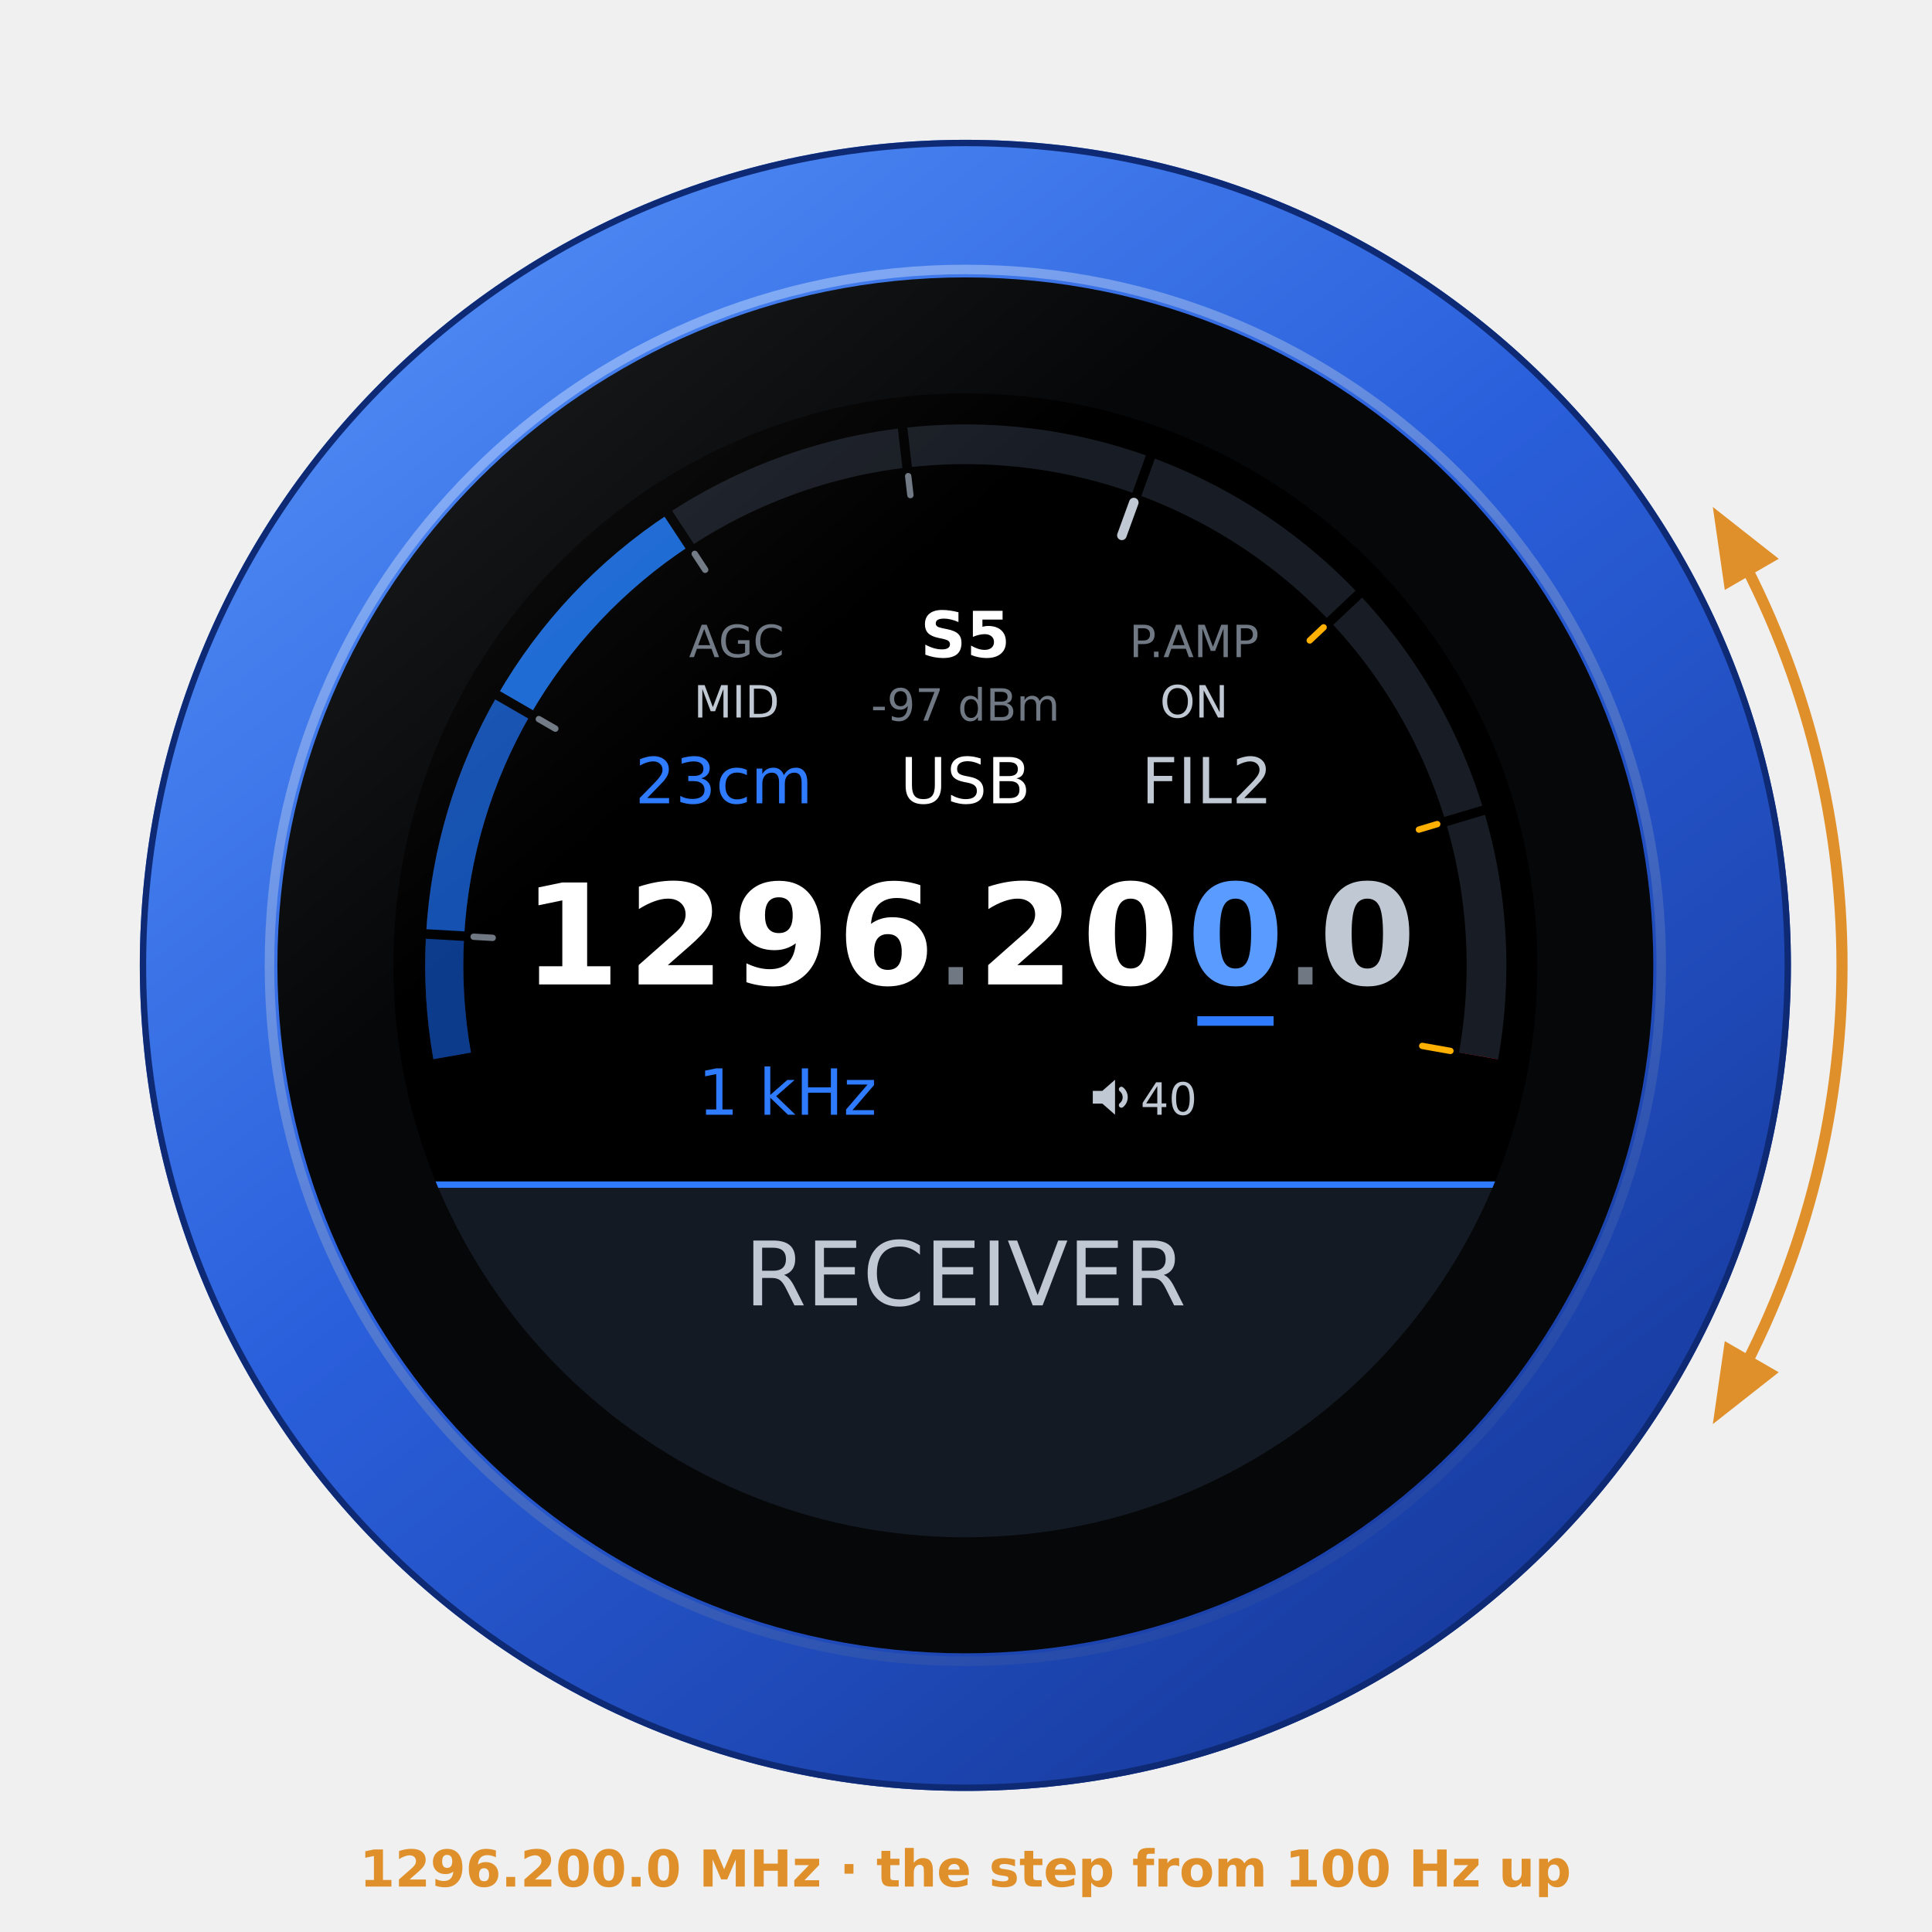
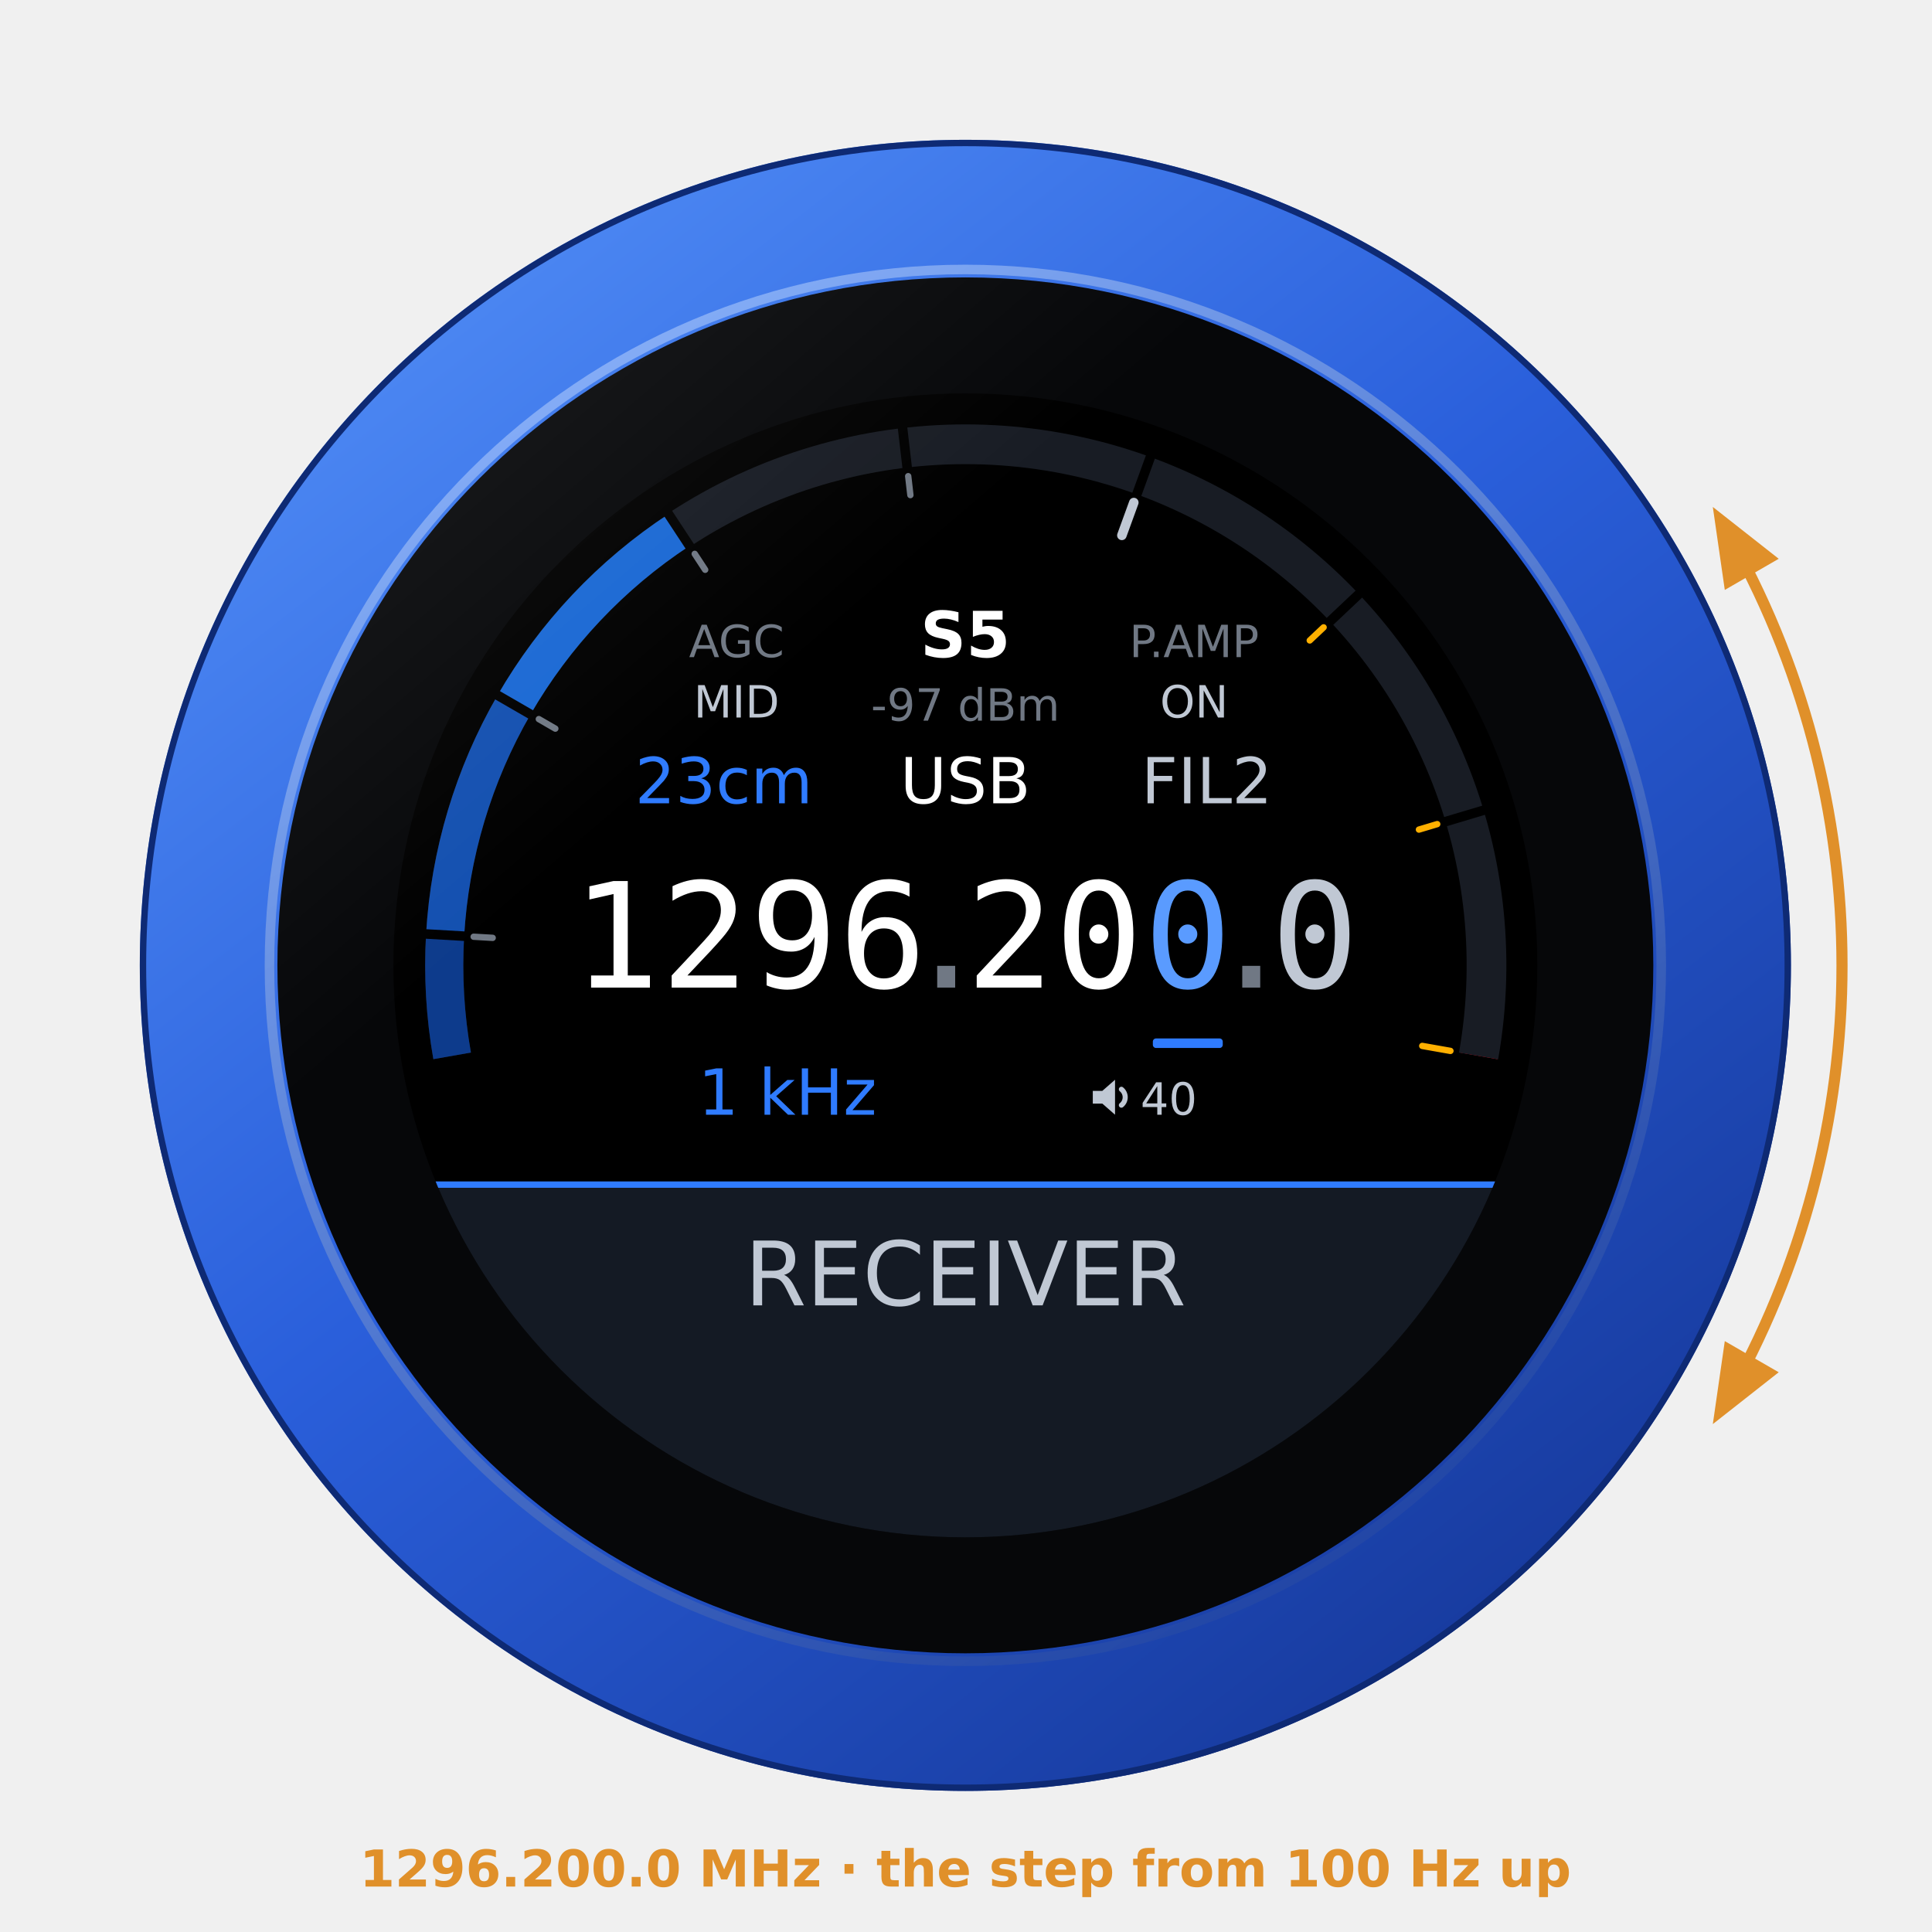
<svg xmlns="http://www.w3.org/2000/svg" viewBox="0 0 608 608" width="608" height="608" role="img" aria-label="From 1 GHz: four MHz digits">
  <defs>
    <clipPath id="icom-20-glass">
      <circle cx="180" cy="180" r="180" />
    </clipPath>
    <linearGradient id="icom-20-alu" x1="0.15" y1="0.05" x2="0.85" y2="0.95">
      <stop offset="0" stop-color="#4F8BF5" />
      <stop offset="0.45" stop-color="#2A5FDB" />
      <stop offset="1" stop-color="#16389A" />
    </linearGradient>
    <linearGradient id="icom-20-chamfer" x1="0.2" y1="0" x2="0.8" y2="1">
      <stop offset="0" stop-color="#9CC0FF" />
      <stop offset="1" stop-color="#1B3F9E" />
    </linearGradient>
    <linearGradient id="icom-20-gloss" x1="0" y1="0" x2="0.6" y2="0.7">
      <stop offset="0" stop-color="#FFFFFF" stop-opacity="0.10" />
      <stop offset="0.5" stop-color="#FFFFFF" stop-opacity="0" />
    </linearGradient>
    <linearGradient id="icom-20-upd" x1="0" y1="0" x2="0" y2="1">
      <stop offset="0" stop-color="#262015" />
      <stop offset="1" stop-color="#0C0E13" />
    </linearGradient>
    <marker id="icom-20-arrow" viewBox="0 0 10 10" refX="7" refY="5" markerWidth="7" markerHeight="7" orient="auto-start-reverse">
      <path d="M0,1 L10,5 L0,9 z" fill="#E0902A" />
    </marker>
  </defs>
  <circle cx="303.8" cy="303.8" r="259.8" fill="url(#icom-20-alu)" />
  <circle cx="303.8" cy="303.8" r="258.8" fill="none" stroke="#0E2A74" stroke-width="2" />
  <circle cx="303.8" cy="303.8" r="219.0" fill="none" stroke="url(#icom-20-chamfer)" stroke-width="3" opacity="0.8" />
  <circle cx="303.8" cy="303.8" r="216.5" fill="#060709" />
  <g transform="translate(123.8,123.8)">
    <g clip-path="url(#icom-20-glass)">
      <rect x="0" y="0" width="360" height="360" fill="#000000" />
      <path d="M18.49,208.48 A164.00,164.00 0 1 1 341.51,208.48" fill="none" stroke="#181C24" stroke-width="12" />
      <path d="M18.49,208.48 A164.00,164.00 0 0 1 16.28,170.46" fill="none" stroke="#0D3B8C" stroke-width="12" />
      <path d="M16.28,170.46 A164.00,164.00 0 0 1 37.97,98.00" fill="none" stroke="#1350B0" stroke-width="12" />
      <path d="M37.97,98.00 A164.00,164.00 0 0 1 89.88,42.98" fill="none" stroke="#1A68D4" stroke-width="12" />
      <path d="M89.88,42.98 A164.00,164.00 0 0 1 160.96,17.11" fill="none" stroke="#2A86F2" stroke-width="12" />
      <path d="M160.96,17.11 A164.00,164.00 0 0 1 236.09,25.89" fill="none" stroke="#46A8FF" stroke-width="12" />
      <path d="M236.09,25.89 A164.00,164.00 0 0 1 299.29,67.46" fill="none" stroke="#FF6A5A" stroke-width="12" />
      <path d="M299.29,67.46 A164.00,164.00 0 0 1 337.11,132.96" fill="none" stroke="#FF4040" stroke-width="12" />
      <path d="M337.11,132.96 A164.00,164.00 0 0 1 341.51,208.48" fill="none" stroke="#E60012" stroke-width="12" />
      <path d="M341.51,208.48 A164.00,164.00 0 1 0 18.49,208.48" fill="none" stroke="#181C24" stroke-width="12.5" stroke-dasharray="381.65 582.47" />
      <line x1="23.27" y1="170.87" x2="9.29" y2="170.06" stroke="#000000" stroke-width="3" />
      <line x1="44.03" y1="101.50" x2="31.91" y2="94.50" stroke="#000000" stroke-width="3" />
      <line x1="93.73" y1="48.83" x2="86.03" y2="37.13" stroke="#000000" stroke-width="3" />
      <line x1="161.77" y1="24.06" x2="160.15" y2="10.16" stroke="#000000" stroke-width="3" />
      <line x1="233.70" y1="32.47" x2="238.49" y2="19.31" stroke="#000000" stroke-width="3" />
      <line x1="294.20" y1="72.26" x2="304.38" y2="62.65" stroke="#000000" stroke-width="3" />
      <line x1="330.40" y1="134.97" x2="343.82" y2="130.96" stroke="#000000" stroke-width="3" />
      <line x1="31.25" y1="171.34" x2="25.26" y2="170.99" stroke="#707884" stroke-width="2" stroke-linecap="round" />
      <line x1="50.96" y1="105.50" x2="45.77" y2="102.50" stroke="#707884" stroke-width="2" stroke-linecap="round" />
      <line x1="98.12" y1="55.51" x2="94.83" y2="50.50" stroke="#707884" stroke-width="2" stroke-linecap="round" />
      <line x1="162.70" y1="32.01" x2="162.01" y2="26.05" stroke="#707884" stroke-width="2" stroke-linecap="round" />
      <line x1="229.25" y1="44.68" x2="233.01" y2="34.35" stroke="#C0C8D4" stroke-width="3" stroke-linecap="round" />
      <line x1="288.38" y1="77.75" x2="292.74" y2="73.63" stroke="#FFB000" stroke-width="2" stroke-linecap="round" />
      <line x1="322.74" y1="137.27" x2="328.49" y2="135.55" stroke="#FFB000" stroke-width="2" stroke-linecap="round" />
      <line x1="323.78" y1="205.35" x2="332.65" y2="206.92" stroke="#FFB000" stroke-width="2" stroke-linecap="round" />
      <text x="180.0" y="83.0" font-size="20" fill="#FFFFFF" font-family="DejaVu Sans,Verdana,sans-serif" font-weight="700" text-anchor="middle">S5</text>
      <text x="180.0" y="103.0" font-size="14" fill="#707884" font-family="DejaVu Sans,Verdana,sans-serif" font-weight="400" text-anchor="middle">-97 dBm</text>
      <text x="108.0" y="83.0" font-size="14" fill="#707884" font-family="DejaVu Sans,Verdana,sans-serif" font-weight="400" text-anchor="middle">AGC</text>
      <text x="108.0" y="102.0" font-size="14" fill="#C0C8D4" font-family="DejaVu Sans,Verdana,sans-serif" font-weight="400" text-anchor="middle">MID</text>
      <text x="252.0" y="83.0" font-size="14" fill="#707884" font-family="DejaVu Sans,Verdana,sans-serif" font-weight="400" text-anchor="middle">P.AMP</text>
      <text x="252.0" y="102.0" font-size="14" fill="#C0C8D4" font-family="DejaVu Sans,Verdana,sans-serif" font-weight="400" text-anchor="middle">ON</text>
      <text x="104.0" y="129.0" font-size="20" fill="#2F7BFF" font-family="DejaVu Sans,Verdana,sans-serif" font-weight="400" text-anchor="middle">23cm</text>
      <text x="180.0" y="129.0" font-size="20" fill="#FFFFFF" font-family="DejaVu Sans,Verdana,sans-serif" font-weight="400" text-anchor="middle">USB</text>
      <text x="256.0" y="129.0" font-size="20" fill="#C0C8D4" font-family="DejaVu Sans,Verdana,sans-serif" font-weight="400" text-anchor="middle">FIL2</text>
-       <text x="56.0" y="186.0" font-size="44" fill="#FFFFFF" font-family="DejaVu Sans,Verdana,sans-serif" font-weight="700" text-anchor="middle">1</text>
-       <text x="89.0" y="186.0" font-size="44" fill="#FFFFFF" font-family="DejaVu Sans,Verdana,sans-serif" font-weight="700" text-anchor="middle">2</text>
-       <text x="122.0" y="186.0" font-size="44" fill="#FFFFFF" font-family="DejaVu Sans,Verdana,sans-serif" font-weight="700" text-anchor="middle">9</text>
-       <text x="155.0" y="186.0" font-size="44" fill="#FFFFFF" font-family="DejaVu Sans,Verdana,sans-serif" font-weight="700" text-anchor="middle">6</text>
-       <text x="177.0" y="186.0" font-size="44" fill="#707884" font-family="DejaVu Sans,Verdana,sans-serif" font-weight="400" text-anchor="middle">.</text>
-       <text x="199.0" y="186.0" font-size="44" fill="#FFFFFF" font-family="DejaVu Sans,Verdana,sans-serif" font-weight="700" text-anchor="middle">2</text>
-       <text x="232.0" y="186.0" font-size="44" fill="#FFFFFF" font-family="DejaVu Sans,Verdana,sans-serif" font-weight="700" text-anchor="middle">0</text>
-       <text x="265.0" y="186.0" font-size="44" fill="#5A9BFF" font-family="DejaVu Sans,Verdana,sans-serif" font-weight="700" text-anchor="middle">0</text>
-       <text x="287.0" y="186.0" font-size="44" fill="#707884" font-family="DejaVu Sans,Verdana,sans-serif" font-weight="400" text-anchor="middle">.</text>
-       <text x="306.5" y="186.0" font-size="44" fill="#C0C8D4" font-family="DejaVu Sans,Verdana,sans-serif" font-weight="700" text-anchor="middle">0</text>
-       <rect x="253.0" y="196" width="24" height="3" fill="#2F7BFF" />
+       <text x="70.0" y="187.0" font-size="46" fill="#FFFFFF" font-family="Hack,DejaVu Sans Mono,Menlo,Consolas,monospace" font-weight="400" text-anchor="middle" textLength="28" lengthAdjust="spacingAndGlyphs">1</text>
+       <text x="98.0" y="187.0" font-size="46" fill="#FFFFFF" font-family="Hack,DejaVu Sans Mono,Menlo,Consolas,monospace" font-weight="400" text-anchor="middle" textLength="28" lengthAdjust="spacingAndGlyphs">2</text>
+       <text x="126.0" y="187.0" font-size="46" fill="#FFFFFF" font-family="Hack,DejaVu Sans Mono,Menlo,Consolas,monospace" font-weight="400" text-anchor="middle" textLength="28" lengthAdjust="spacingAndGlyphs">9</text>
+       <text x="154.0" y="187.0" font-size="46" fill="#FFFFFF" font-family="Hack,DejaVu Sans Mono,Menlo,Consolas,monospace" font-weight="400" text-anchor="middle" textLength="28" lengthAdjust="spacingAndGlyphs">6</text>
+       <text x="174.0" y="187.0" font-size="46" fill="#707884" font-family="Hack,DejaVu Sans Mono,Menlo,Consolas,monospace" font-weight="400" text-anchor="middle" textLength="28" lengthAdjust="spacingAndGlyphs">.</text>
+       <text x="194.0" y="187.0" font-size="46" fill="#FFFFFF" font-family="Hack,DejaVu Sans Mono,Menlo,Consolas,monospace" font-weight="400" text-anchor="middle" textLength="28" lengthAdjust="spacingAndGlyphs">2</text>
+       <text x="222.0" y="187.0" font-size="46" fill="#FFFFFF" font-family="Hack,DejaVu Sans Mono,Menlo,Consolas,monospace" font-weight="400" text-anchor="middle" textLength="28" lengthAdjust="spacingAndGlyphs">0</text>
+       <text x="250.0" y="187.0" font-size="46" fill="#5A9BFF" font-family="Hack,DejaVu Sans Mono,Menlo,Consolas,monospace" font-weight="400" text-anchor="middle" textLength="28" lengthAdjust="spacingAndGlyphs">0</text>
+       <text x="270.0" y="187.0" font-size="46" fill="#707884" font-family="Hack,DejaVu Sans Mono,Menlo,Consolas,monospace" font-weight="400" text-anchor="middle" textLength="28" lengthAdjust="spacingAndGlyphs">.</text>
+       <text x="290.0" y="187.0" font-size="46" fill="#C0C8D4" font-family="Hack,DejaVu Sans Mono,Menlo,Consolas,monospace" font-weight="400" text-anchor="middle" textLength="28" lengthAdjust="spacingAndGlyphs">0</text>
+       <rect x="239" y="203" width="22" height="3" rx="1" fill="#2F7BFF" />
      <text x="124.0" y="227.0" font-size="20" fill="#2F7BFF" font-family="DejaVu Sans,Verdana,sans-serif" font-weight="400" text-anchor="middle">1 kHz</text>
      <g transform="translate(220.1,216.0)" fill="#C0C8D4">
        <path d="M0,3.5 h3 l4,-3.5 v11 l-4,-3.5 h-3 z" />
        <path d="M9,3 a3.2,3.2 0 0 1 0,5" fill="none" stroke="#C0C8D4" stroke-width="1.6" stroke-linecap="round" />
      </g>
      <text x="235.1" y="227.0" font-size="14" fill="#C0C8D4" font-family="DejaVu Sans,Verdana,sans-serif" font-weight="400" text-anchor="start">40</text>
      <rect x="0" y="248" width="360" height="112" fill="#141A24" />
      <line x1="0" y1="249" x2="360" y2="249" stroke="#2F7BFF" stroke-width="2" />
      <text x="180.0" y="287.0" font-size="28" fill="#C0C8D4" font-family="DejaVu Sans,Verdana,sans-serif" font-weight="500" text-anchor="middle" xml:space="preserve">RECEIVER</text>
    </g>
  </g>
  <circle cx="303.8" cy="303.8" r="216.5" fill="url(#icom-20-gloss)" />
  <path d="M542.7,165.9 A275.8,275.8 0 0 1 542.7,441.8" fill="none" stroke="#E0902A" stroke-width="3.5" stroke-linecap="round" marker-start="url(#icom-20-arrow)" marker-end="url(#icom-20-arrow)" />
  <text x="303.8" y="593.7" font-size="16" fill="#E0902A" font-family="DejaVu Sans,Verdana,sans-serif" font-weight="700" text-anchor="middle">1296.200.0 MHz  ·  the step from 100 Hz up</text>
</svg>
